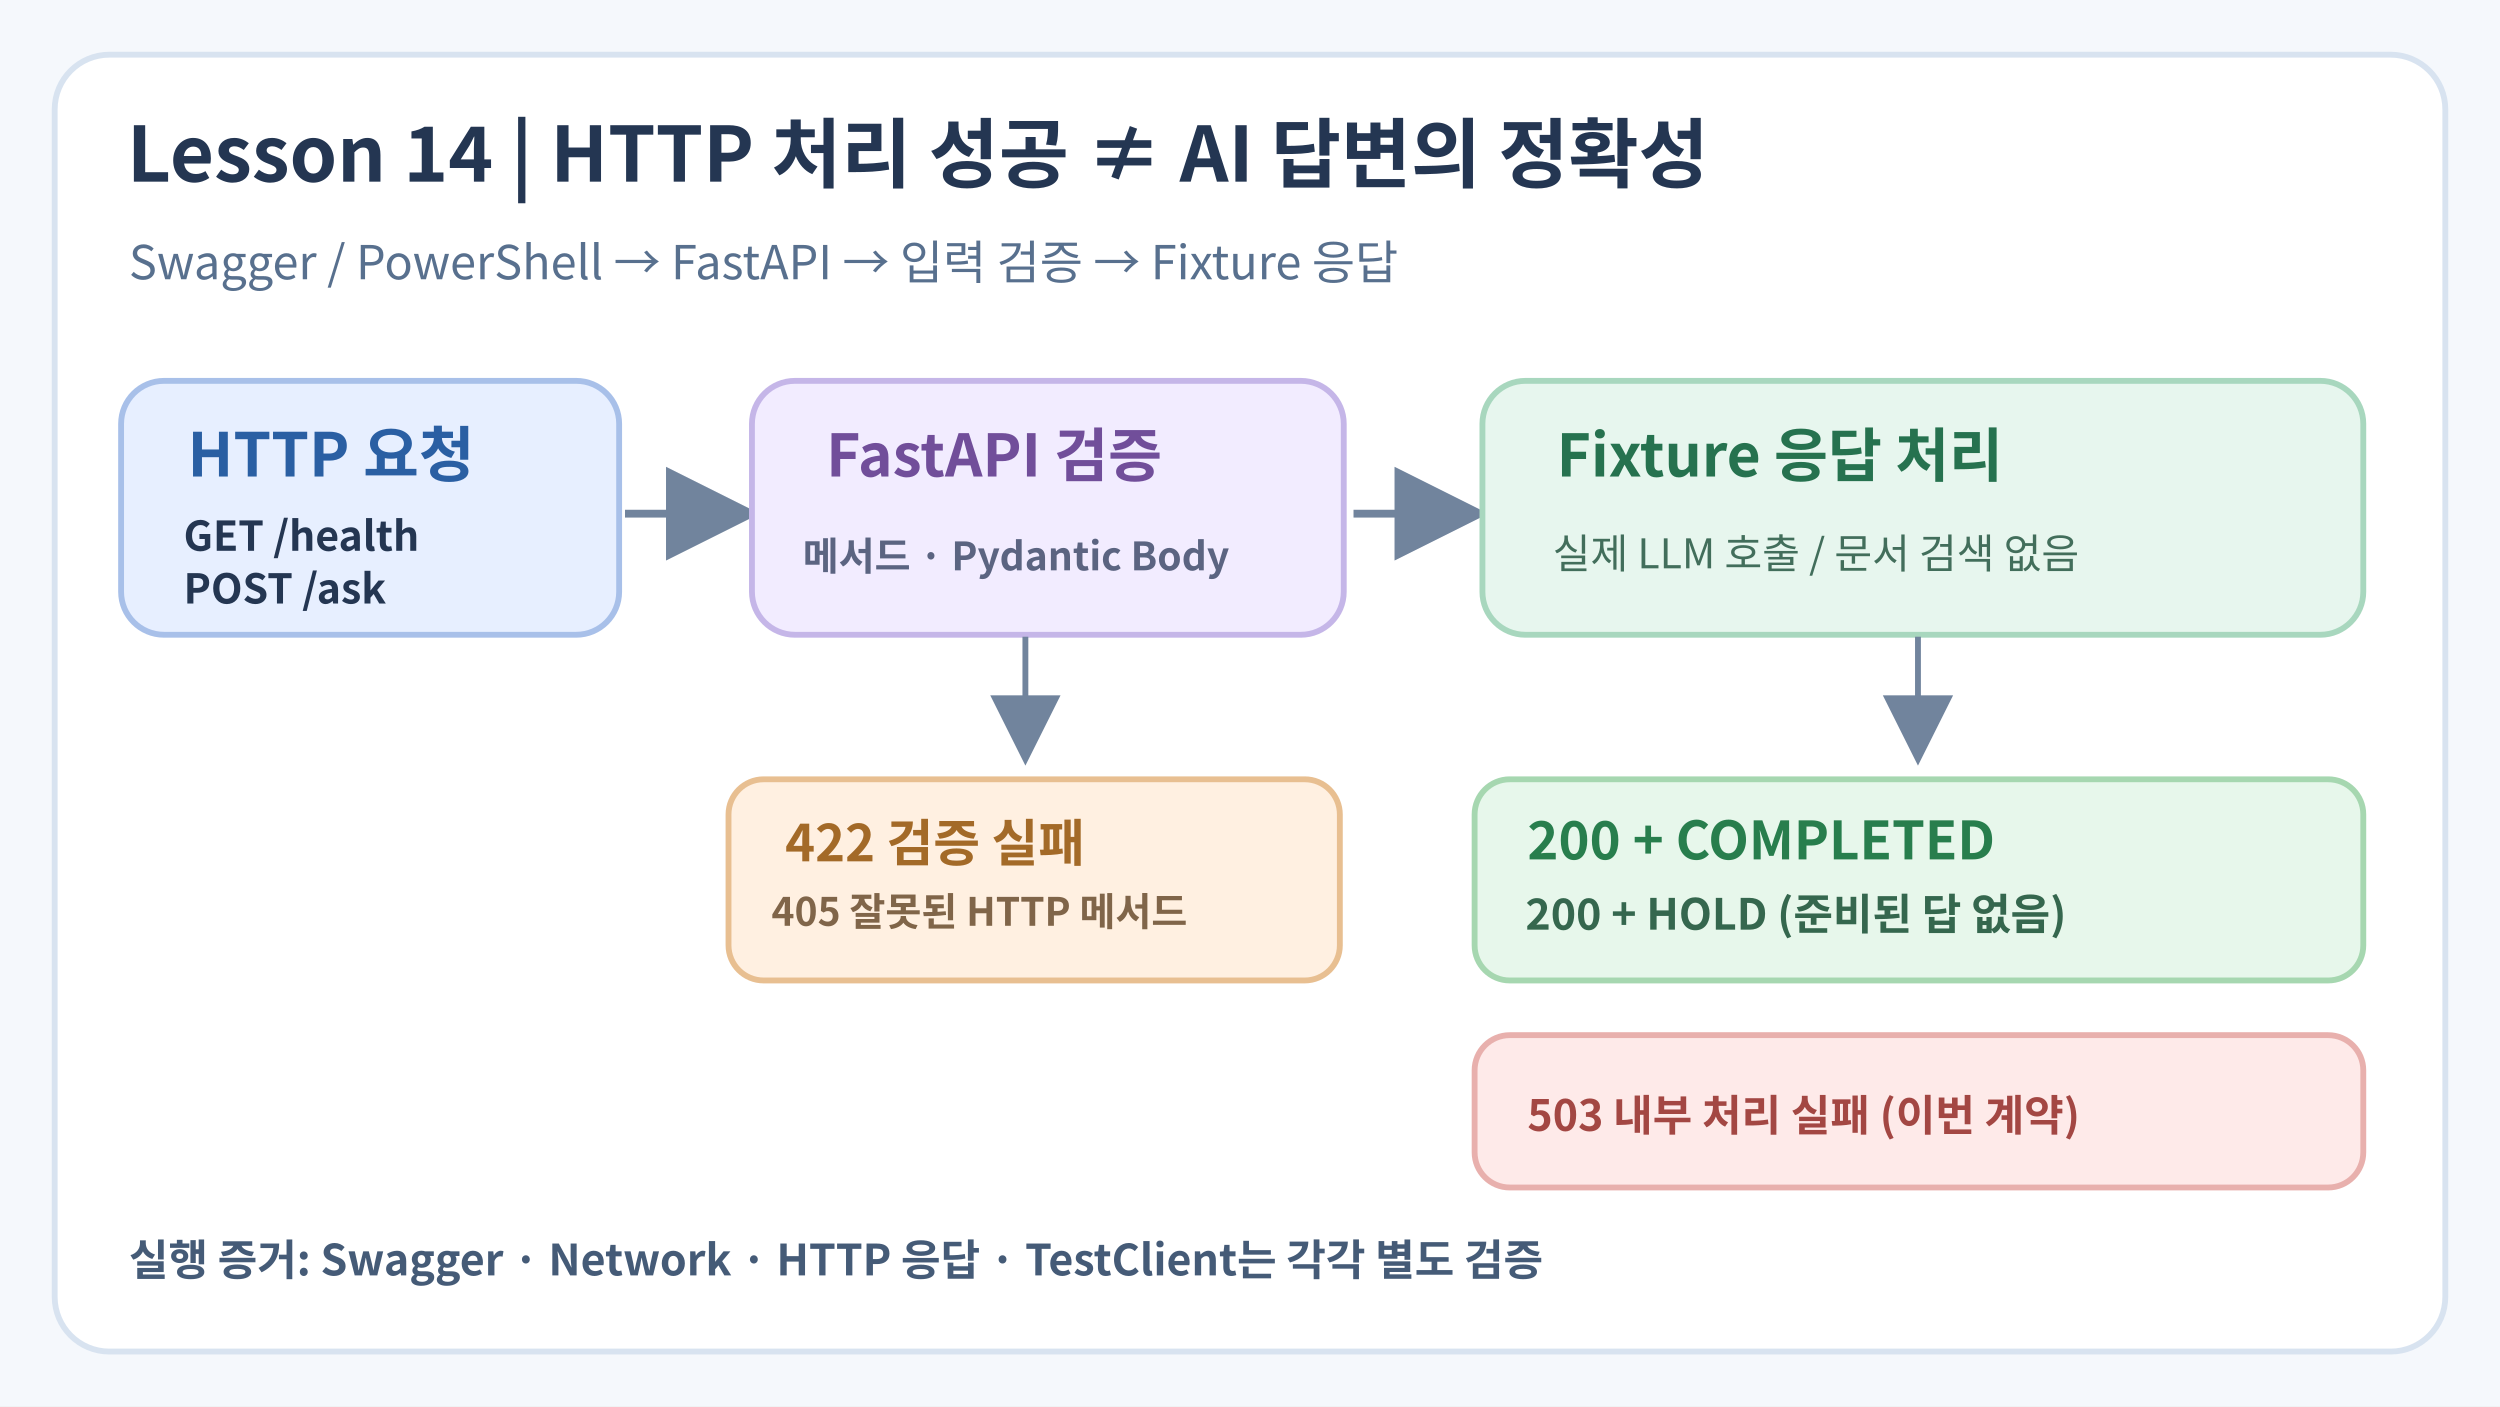
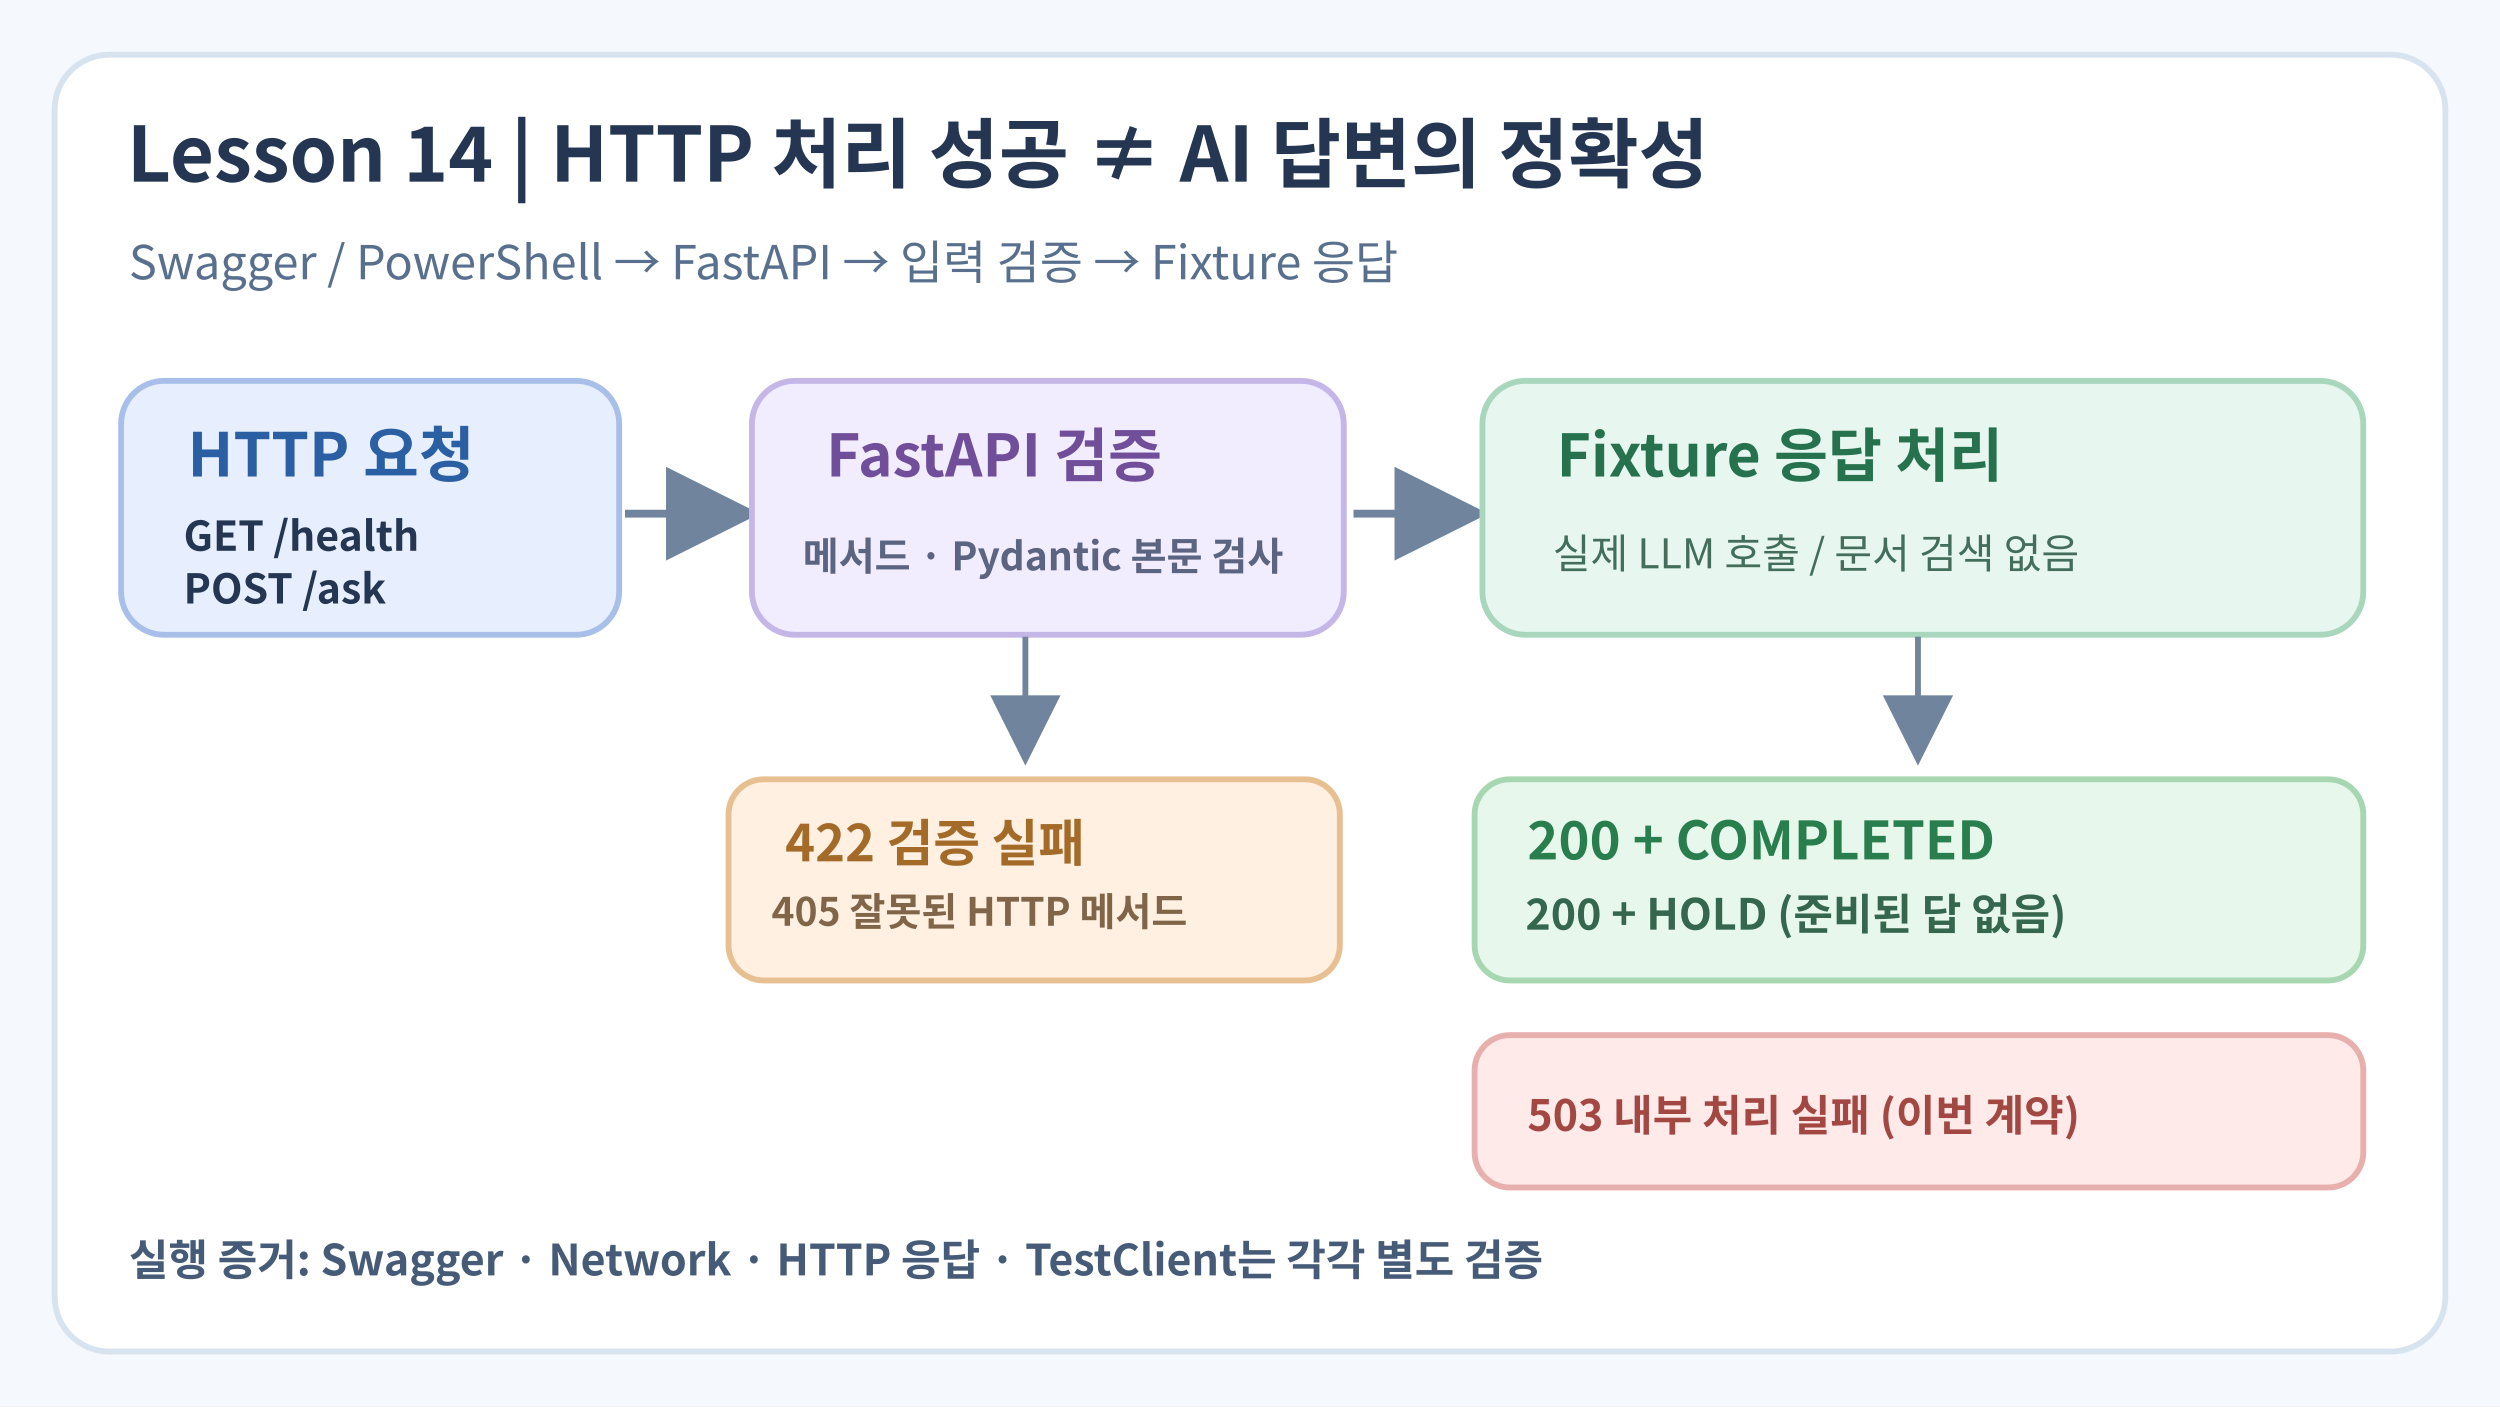
- <svg xmlns="http://www.w3.org/2000/svg" viewBox="0 0 1280 720" width="1280" height="720" role="img" aria-label="Lesson 14 로컬 FastAPI 요청 검증과 HTTP 200 COMPLETED HOLD 422 405 503 분기">
+ <svg xmlns="http://www.w3.org/2000/svg" viewBox="0 0 1280 720" width="1280" height="720" role="img" aria-label="Lesson 14 로컬 FastAPI 요청·Pydantic 본문 검사와 HTTP 200 정상·HOLD, 422 입력 거부, 405 메서드 오류, 503 내부 오류 처리">
  <defs>
    <marker id="end" markerWidth="12" markerHeight="12" refX="9" refY="6" orient="auto">
      <path d="M0 0 L12 6 L0 12 Z" fill="#71849d" />
    </marker>
  </defs>
  <rect width="1280" height="720" fill="#f5f8fc" />
  <rect x="28" y="28" width="1224" height="664" rx="28" fill="white" stroke="#d8e3f0" stroke-width="3" />
  <text x="65" y="93" font-family="Malgun Gothic, Noto Sans CJK KR, sans-serif" font-size="39" fill="#243652" font-weight="600">Lesson 14  |  HTTP 처리 성공 ≠ AI 답변의 정확성</text>
  <text x="66" y="143" font-family="Malgun Gothic, Noto Sans CJK KR, sans-serif" font-size="24" fill="#58708e" font-weight="500">Swagger / PowerShell → FastAPI → 입력 검증 → Fixture 응답</text>
  <rect x="62" y="195" width="255" height="130" rx="22" fill="#e7efff" stroke="#a8c0e9" stroke-width="3" />
  <text x="96" y="244" font-family="Malgun Gothic, Noto Sans CJK KR, sans-serif" font-size="31" fill="#2a5fa3" font-weight="600">HTTP 요청</text>
  <text x="94" y="282" font-family="Malgun Gothic, Noto Sans CJK KR, sans-serif" font-size="21" fill="#243652" font-weight="600">GET /health</text>
  <text x="94" y="309" font-family="Malgun Gothic, Noto Sans CJK KR, sans-serif" font-size="21" fill="#243652" font-weight="600">POST /ask</text>
  <path d="M320 263 H377" stroke="#71849d" stroke-width="4" marker-end="url(#end)" />
  <rect x="385" y="195" width="303" height="130" rx="22" fill="#f2ecff" stroke="#c5b6e8" stroke-width="3" />
  <text x="423" y="244" font-family="Malgun Gothic, Noto Sans CJK KR, sans-serif" font-size="30" fill="#714e9a" font-weight="600">FastAPI 검증</text>
-   <text x="411" y="292" font-family="Malgun Gothic, Noto Sans CJK KR, sans-serif" font-size="20" fill="#5b6481" font-weight="600">메서드 · Pydantic Body</text>
+   <text x="411" y="292" font-family="Malgun Gothic, Noto Sans CJK KR, sans-serif" font-size="20" fill="#5b6481" font-weight="600">메서드 · Pydantic 본문 검사</text>
  <path d="M693 263 H750" stroke="#71849d" stroke-width="4" marker-end="url(#end)" />
  <rect x="759" y="195" width="451" height="130" rx="22" fill="#e7f6ee" stroke="#a8d7be" stroke-width="3" />
  <text x="797" y="244" font-family="Malgun Gothic, Noto Sans CJK KR, sans-serif" font-size="30" fill="#26724f" font-weight="600">Fixture 응답 처리</text>
  <text x="795" y="291" font-family="Malgun Gothic, Noto Sans CJK KR, sans-serif" font-size="21" fill="#426e5b" font-weight="500">실제 LLM 호출 / 문서 검색 없음</text>
  <path d="M525 326 V383" stroke="#71849d" stroke-width="3" marker-end="url(#end)" />
  <path d="M982 326 V383" stroke="#71849d" stroke-width="3" marker-end="url(#end)" />
  <rect x="373" y="399" width="313" height="103" rx="18" fill="#fff0e1" stroke="#e8bf91" stroke-width="3" />
  <text x="402" y="441" font-family="Malgun Gothic, Noto Sans CJK KR, sans-serif" font-size="26" fill="#a36a28" font-weight="600">422  검증 실패</text>
  <text x="395" y="474" font-family="Malgun Gothic, Noto Sans CJK KR, sans-serif" font-size="20" fill="#806549" font-weight="600">405  잘못된 HTTP 메서드</text>
  <rect x="755" y="399" width="455" height="103" rx="18" fill="#e7f7eb" stroke="#a6d7b0" stroke-width="3" />
  <text x="782" y="440" font-family="Malgun Gothic, Noto Sans CJK KR, sans-serif" font-size="27" fill="#287e4d" font-weight="600">200 + COMPLETED</text>
  <text x="781" y="476" font-family="Malgun Gothic, Noto Sans CJK KR, sans-serif" font-size="22" fill="#35674e" font-weight="600">200 + HOLD (준비된 답 없음)</text>
  <rect x="755" y="530" width="455" height="78" rx="18" fill="#feeae9" stroke="#e8b0ad" stroke-width="3" />
  <text x="782" y="579" font-family="Malgun Gothic, Noto Sans CJK KR, sans-serif" font-size="22" fill="#a34743" font-weight="600">503  내부 처리 실패 (이번 계약)</text>
  <text x="66" y="653" font-family="Malgun Gothic, Noto Sans CJK KR, sans-serif" font-size="22" fill="#455b77" font-weight="600">실행 증거: Swagger · Network · HTTP 응답 · TestClient는 각각 별도 검증</text>
</svg>
